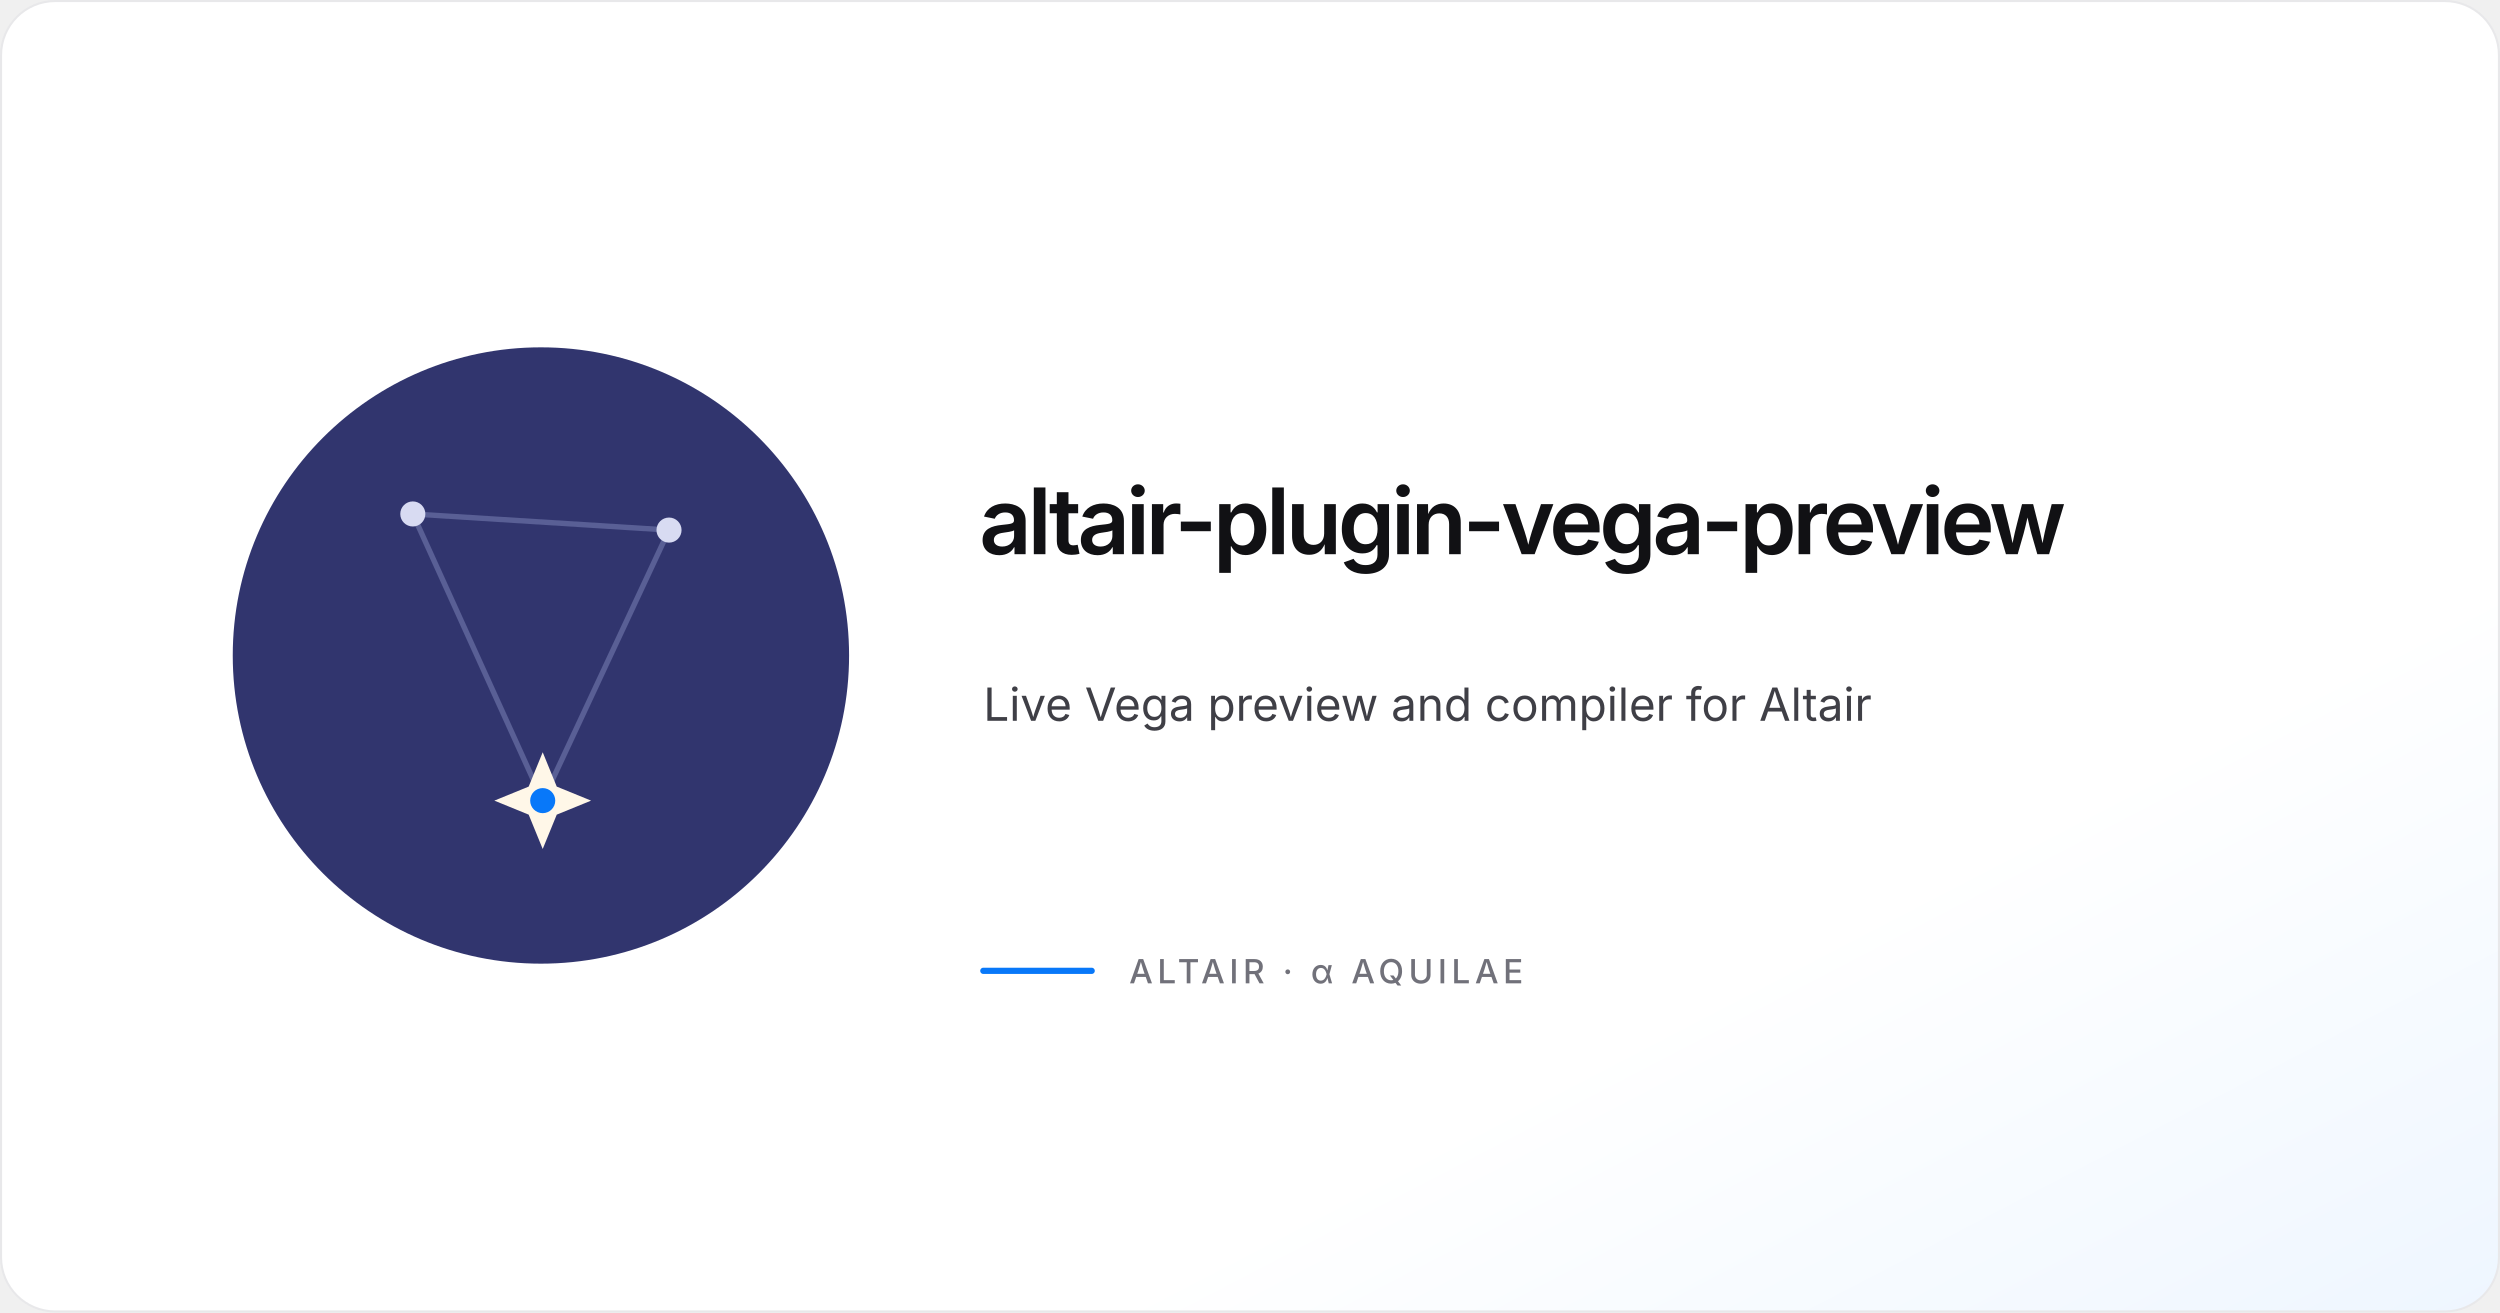
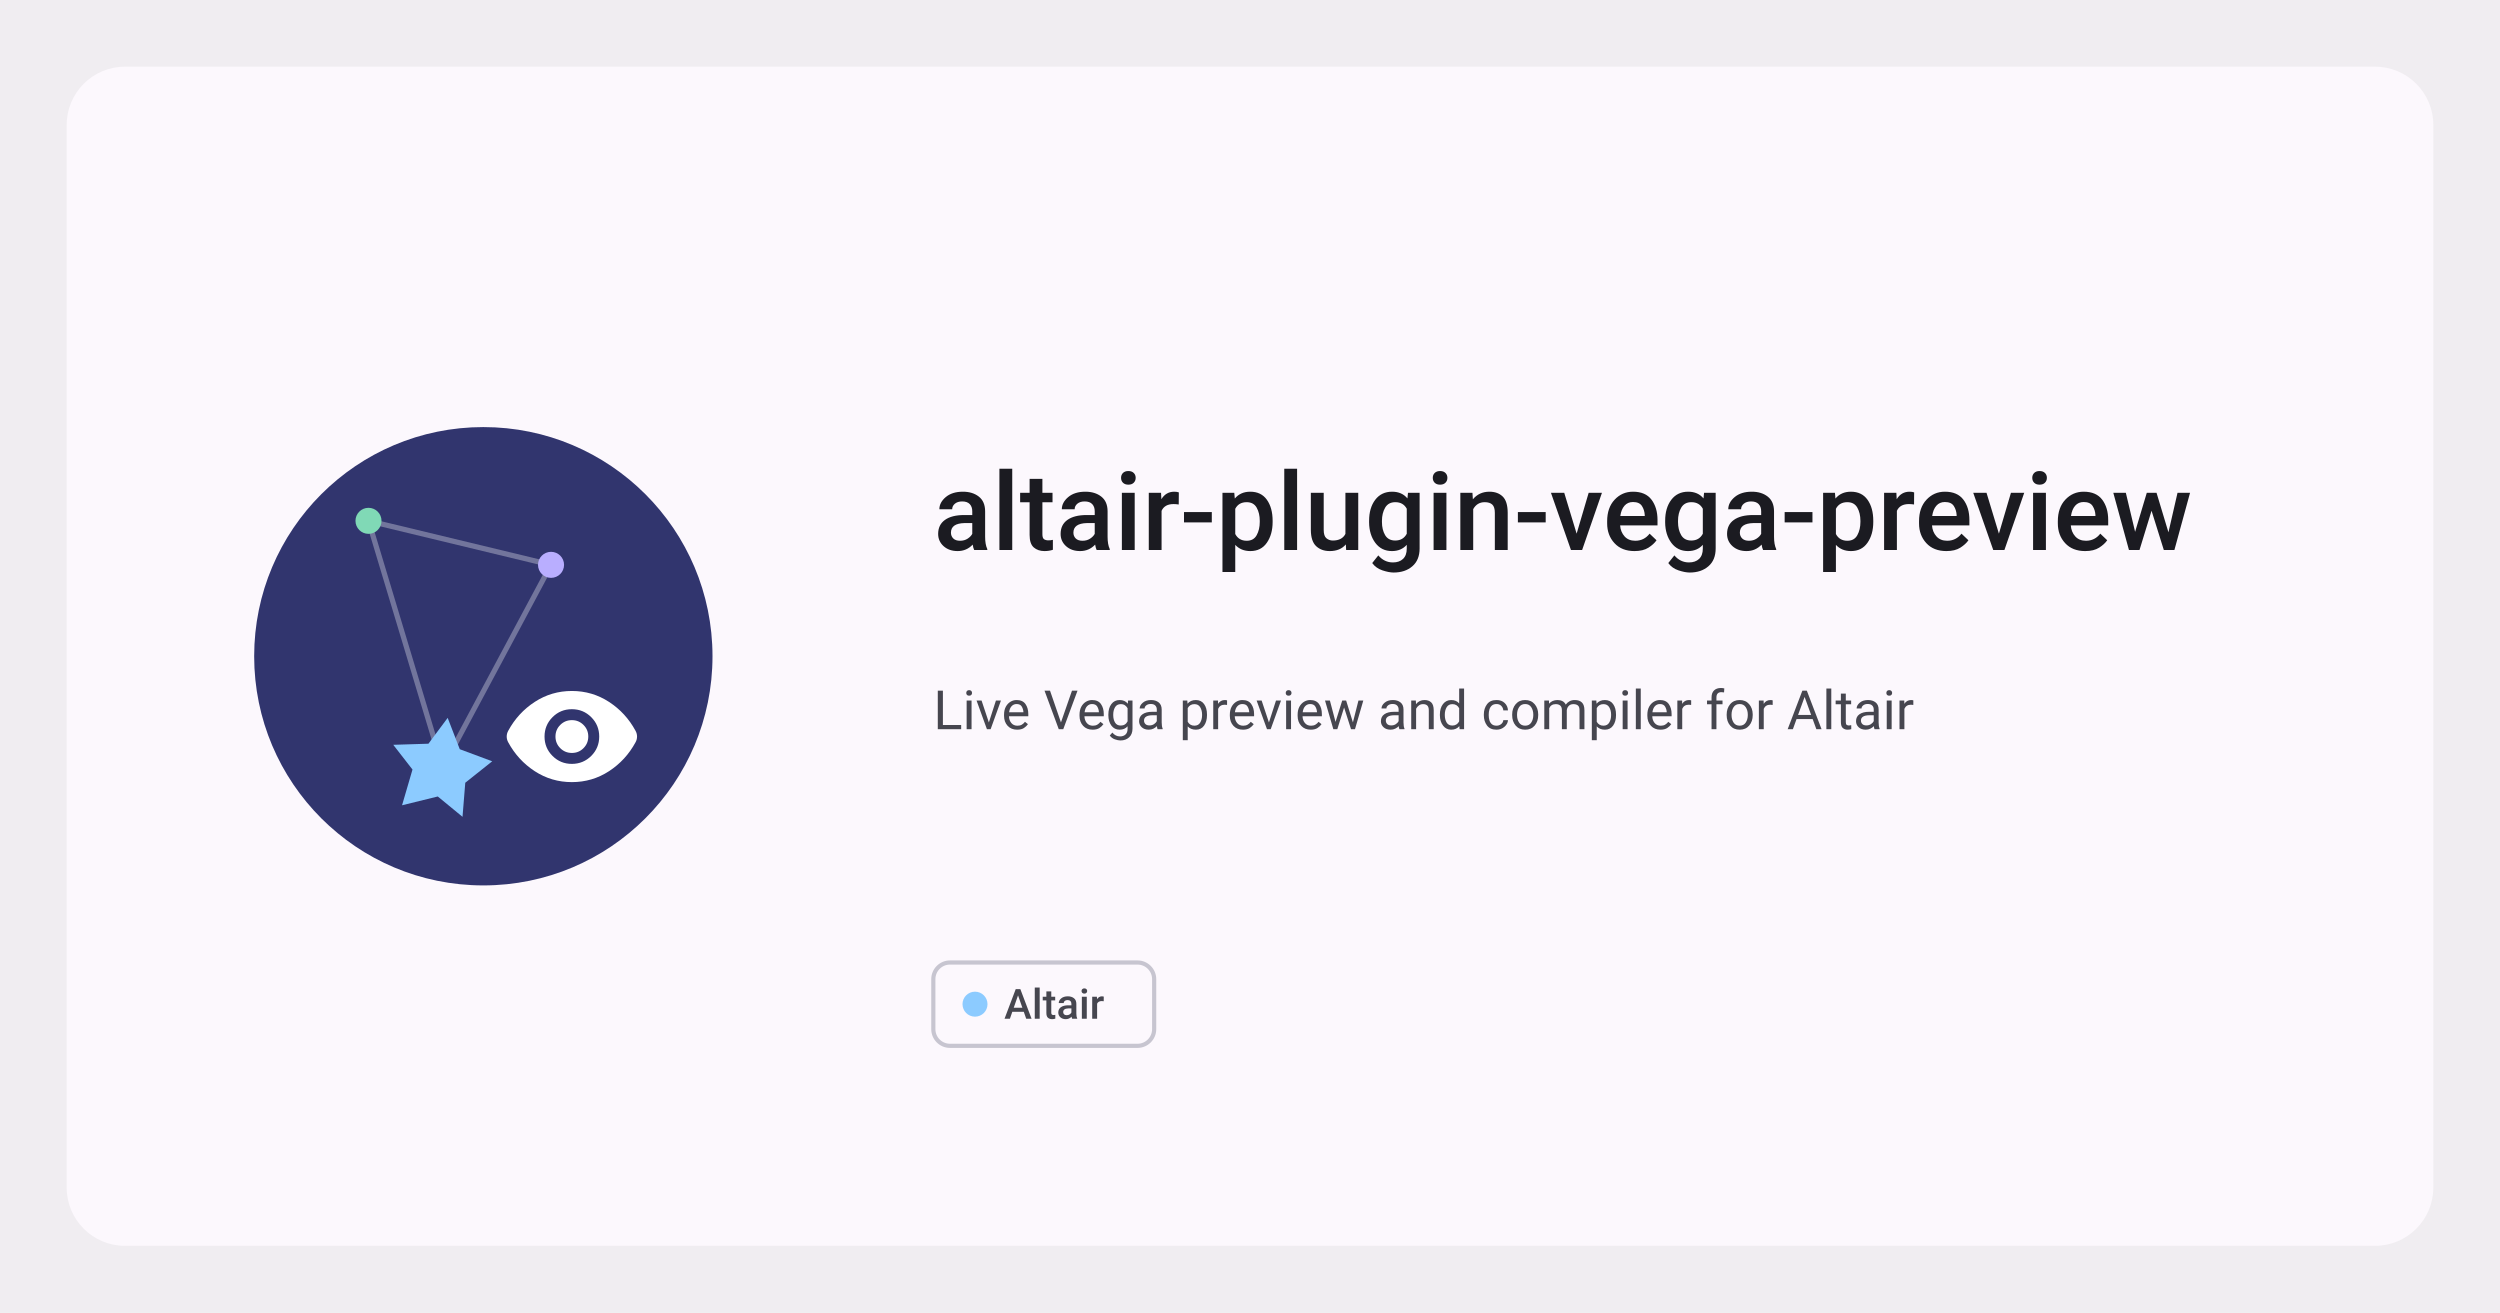
- <svg xmlns="http://www.w3.org/2000/svg" viewBox="0 0 1200 630" role="img" aria-label="altair-plugin-vega-preview">
-   <defs>
-     <linearGradient id="background" x1="0" y1="0" x2="1" y2="1">
-       <stop offset="0" stop-color="#FFFFFF" />
-       <stop offset=".72" stop-color="#FFFFFF" />
-       <stop offset="1" stop-color="#EEF6FF" />
-     </linearGradient>
-   </defs>
-   <rect x=".5" y=".5" width="1199" height="629" rx="26" fill="url(#background)" stroke="#E8E8EA" />
-   <g transform="translate(110 165) scale(.43)">
-     <circle cx="348" cy="348" r="344" fill="#31356E" />
-     <path d="M350 510L205 190L491 208Z" fill="none" stroke="#9AA2D4" stroke-width="6" opacity=".38" />
-     <circle cx="205" cy="190" r="14" fill="#D8DBF2" />
-     <circle cx="491" cy="208" r="14" fill="#D8DBF2" />
-     <path d="M350 456L365.66 494.34L404 510L365.66 525.66L350 564L334.34 525.66L296 510L334.34 494.34Z" fill="#FFF7E8" />
-     <circle cx="350" cy="510" r="14" fill="#0878F9" />
+ <svg xmlns="http://www.w3.org/2000/svg" viewBox="0 0 1200 630" role="img" aria-label="altair-plugin-vega-preview" font-family="Roboto, 'Noto Sans', sans-serif">
+   <rect width="1200" height="630" fill="#F0EDF1" />
+   <rect x="32" y="32" width="1136" height="566" rx="28" fill="#FCF8FD" />
+   <g transform="translate(112 195)">
+     <svg width="240" height="240" viewBox="0 0 192 192">
+       <circle cx="96" cy="96" r="88" fill="#31356E" />
+       <g stroke="#FFFFFF" stroke-opacity=".32" stroke-width="2" stroke-linecap="round">
+         <line x1="122.0" y1="60.9" x2="80.4" y2="138.7" />
+         <line x1="80.4" y1="138.7" x2="51.9" y2="44.0" />
+         <line x1="51.9" y1="44.0" x2="122.0" y2="60.9" />
+       </g>
+       <circle cx="122.0" cy="60.9" r="5" fill="#B9AEFF" />
+       <path transform="translate(46.63 41.55) scale(0.21111)" d="M169 370L134 417L70 419L105 464L86 529L151 513L196 550L201 488L250 449L191 427Z" fill="#8CCBFF" />
+       <circle cx="51.9" cy="44.0" r="5" fill="#80D9B6" />
+       <g transform="translate(102.0 100.0) scale(2.3333)">
+         <path fill="#FFFFFF" d="M15.188 14.688Q16.5 13.375 16.5 11.5t-1.312-3.187T12 7T8.813 8.313T7.5 11.5t1.313 3.188T12 16t3.188-1.312m-5.1-1.276Q9.3 12.625 9.3 11.5t.788-1.912T12 8.8t1.913.788t.787 1.912t-.787 1.913T12 14.2t-1.912-.787m-4.2 3.787q-2.763-1.8-4.363-4.75q-.125-.225-.187-.462t-.063-.488t.063-.488t.187-.462q1.6-2.95 4.363-4.75T12 4t6.113 1.8t4.362 4.75q.125.225.188.463t.062.487t-.062.488t-.188.462q-1.6 2.95-4.362 4.75T12 19t-6.113-1.8" />
+       </g>
+     </svg>
  </g>
-   <g transform="translate(470 196)">
-     <text x="0" y="70" fill="#111114" font-family="Inter, Helvetica Neue, Arial, sans-serif" font-size="44" font-weight="600" letter-spacing="-2">altair-plugin-vega-preview</text>
-     <text x="2" y="150" fill="#3F3F46" font-family="Inter, Helvetica Neue, Arial, sans-serif" font-size="22">Live Vega preview and compiler for Altair</text>
-     <line x1="2" y1="270" x2="54" y2="270" stroke="#0878F9" stroke-width="3" stroke-linecap="round" />
-     <text x="72" y="276" fill="#71717A" font-family="Inter, Helvetica Neue, Arial, sans-serif" font-size="16" font-weight="500" letter-spacing="2.2">ALTAIR · α AQUILAE</text>
+   <g transform="translate(448 200)">
+     <text x="0" y="64" fill="#1B1B21" font-size="52" font-weight="500">altair-plugin-vega-preview</text>
+     <text x="0" y="150" fill="#46464F" font-size="26">Live Vega preview and compiler for Altair</text>
+     <g transform="translate(0 262)">
+       <rect width="106" height="40" rx="8" fill="none" stroke="#C7C5D0" stroke-width="2" />
+       <circle cx="20" cy="20" r="6" fill="#8CCBFF" />
+       <text x="34" y="27" fill="#46464F" font-size="20" font-weight="500">Altair</text>
+     </g>
  </g>
</svg>
